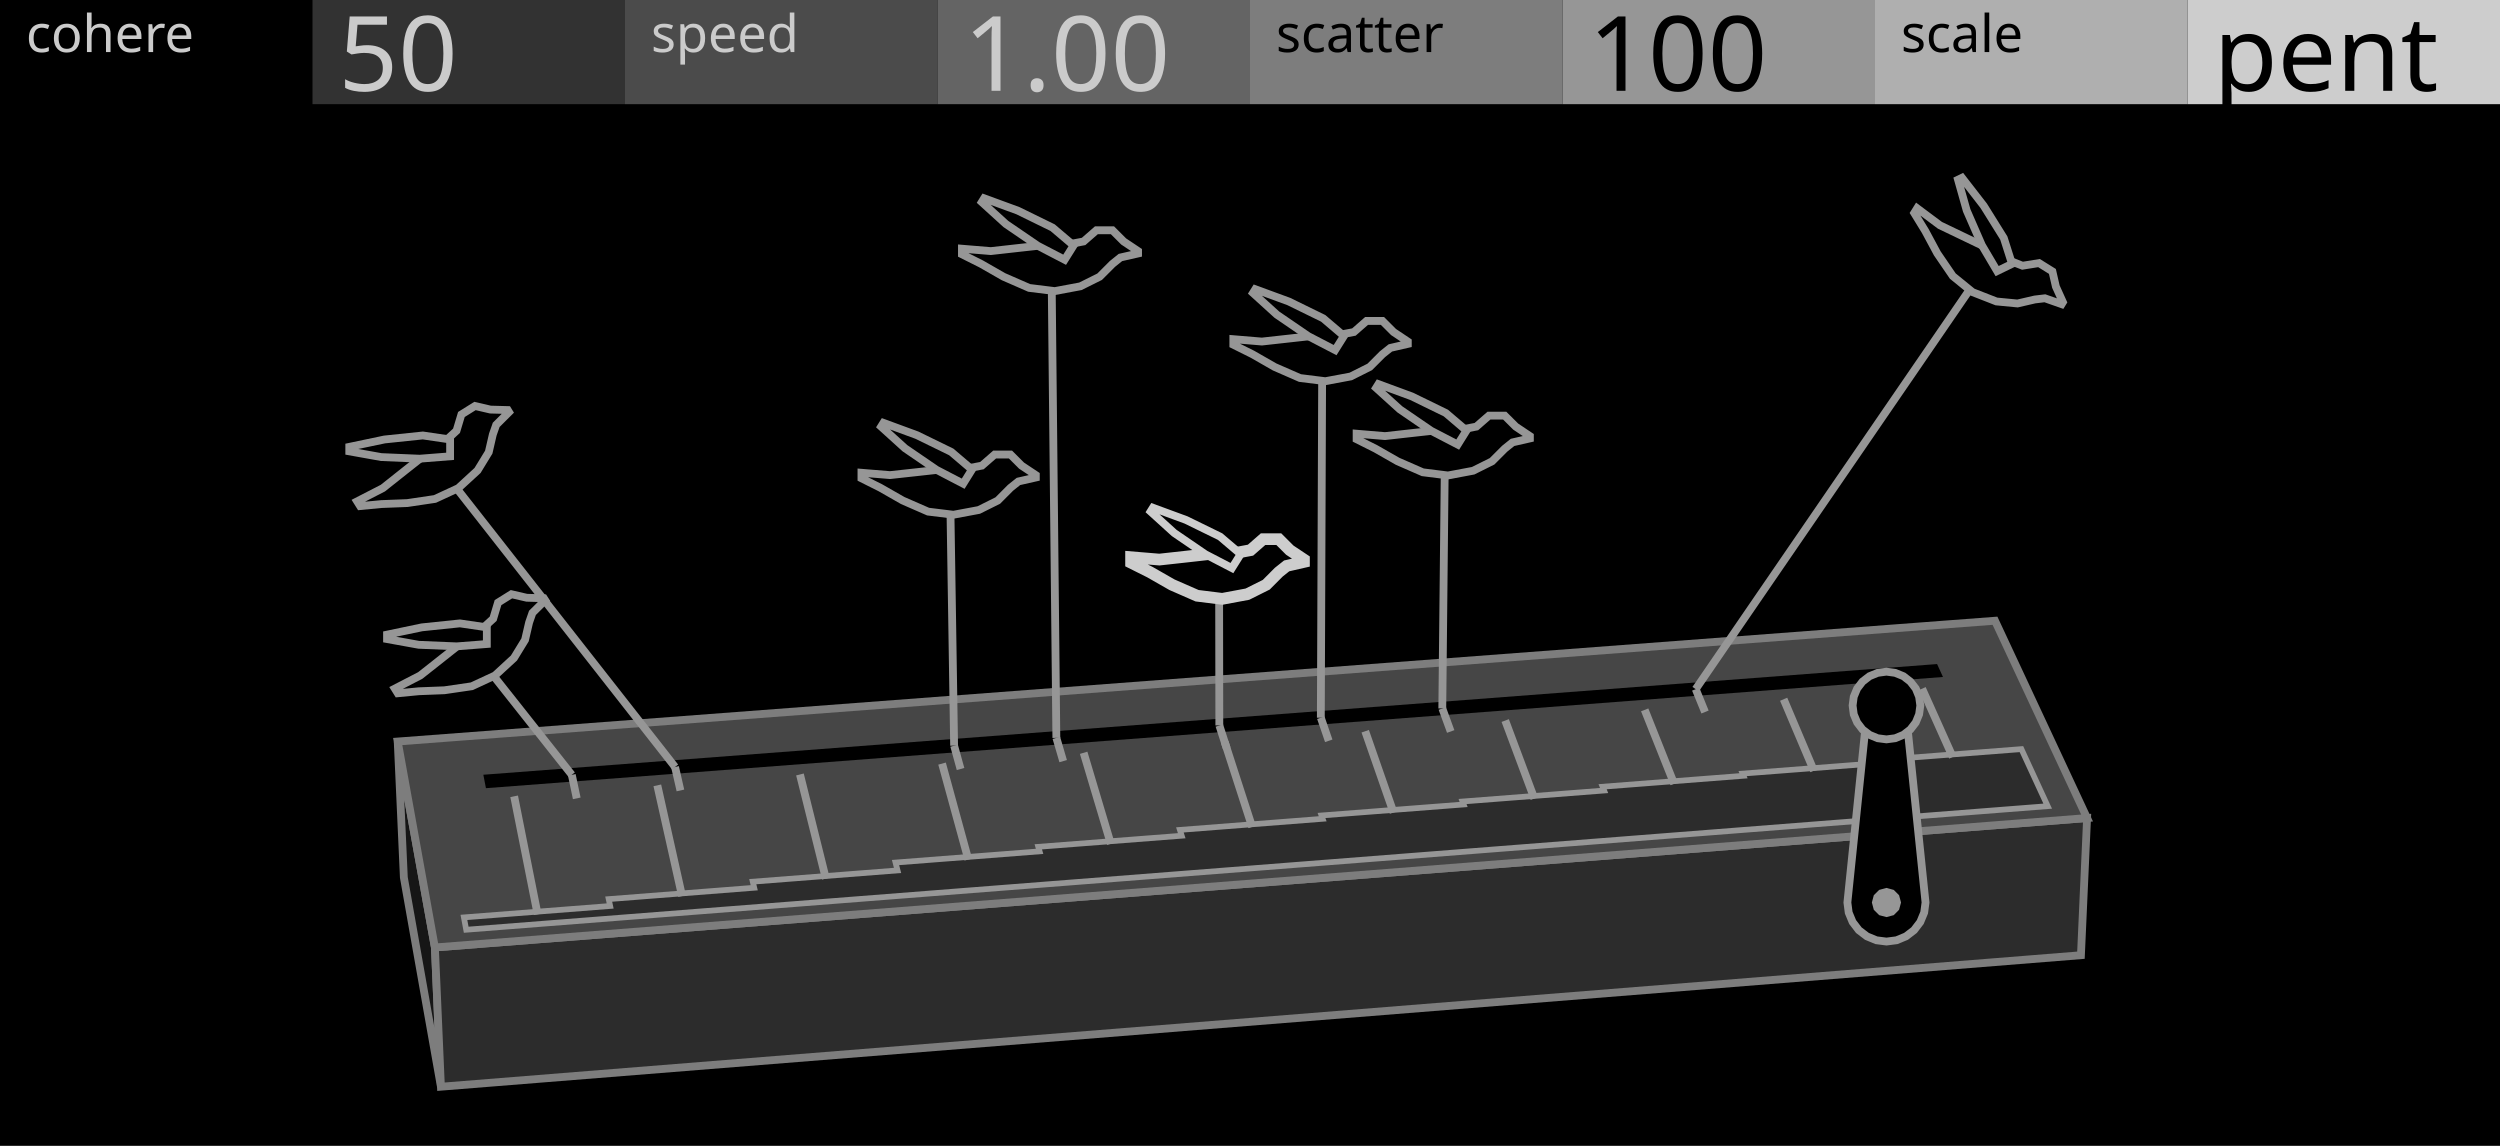
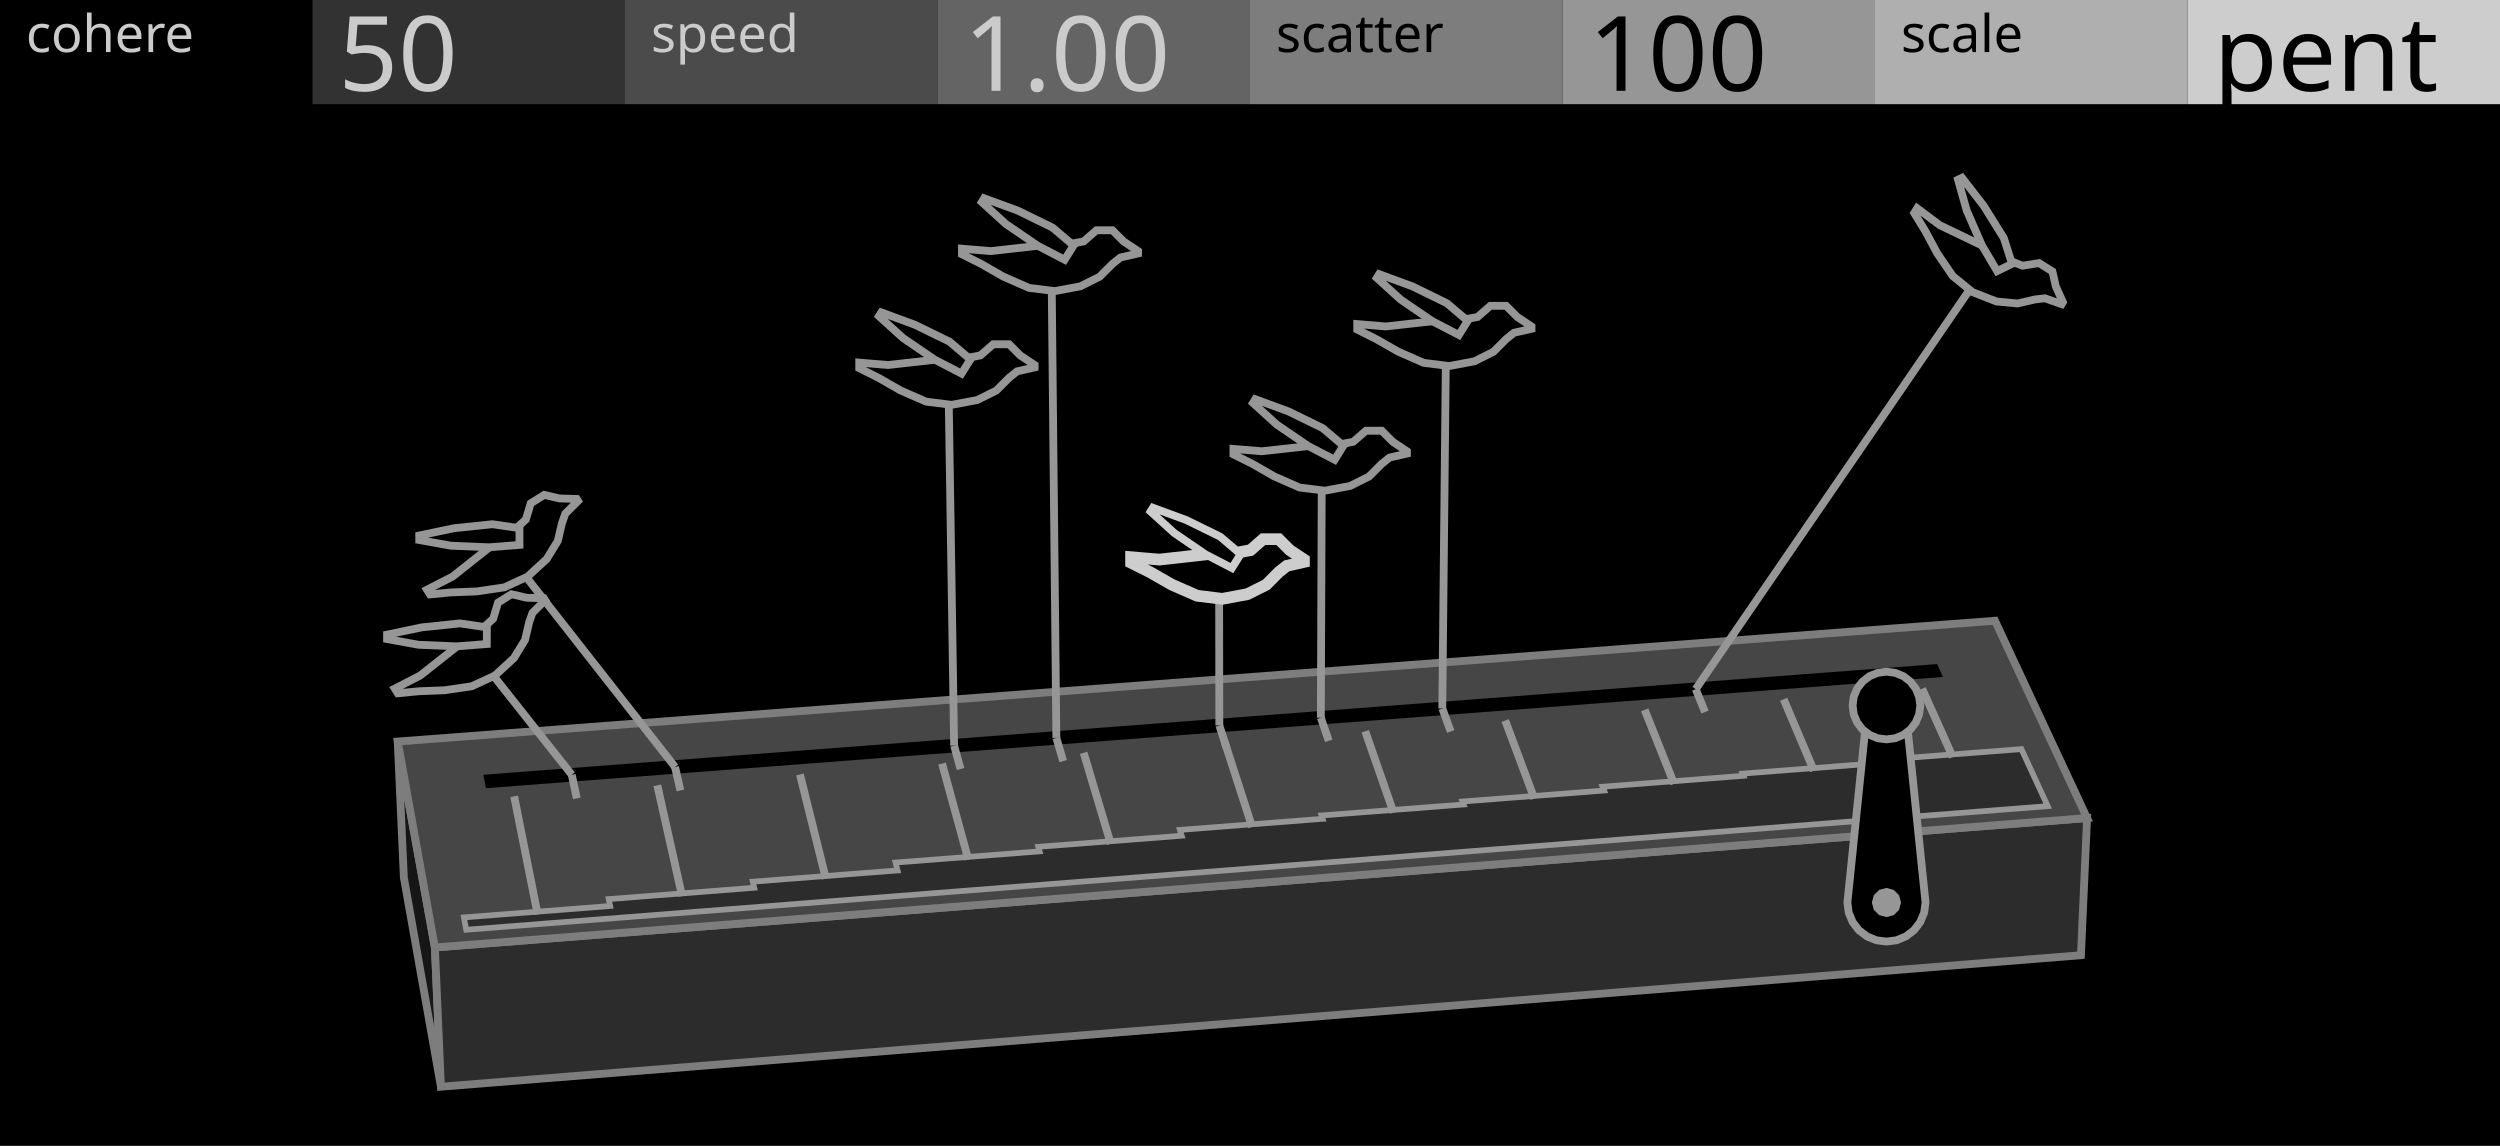
<svg xmlns="http://www.w3.org/2000/svg" width="480" height="220" viewBox="0 0 480 220">
  <g id="preview_canvas">
    <rect x="0" y="0" width="480" height="220" fill="#000000" stroke="none" />
  </g>
  <g id="preview_header">
    <rect x="0" y="0" width="60" height="20" fill="#000000" stroke="none" />
    <rect x="60" y="0" width="60" height="20" fill="#323232" stroke="none" />
    <rect x="120" y="0" width="60" height="20" fill="#4B4B4B" stroke="none" />
    <rect x="180" y="0" width="60" height="20" fill="#646464" stroke="none" />
    <rect x="240" y="0" width="60" height="20" fill="#7D7D7D" stroke="none" />
    <rect x="300" y="0" width="60" height="20" fill="#969696" stroke="none" />
    <rect x="360" y="0" width="60" height="20" fill="#AFAFAF" stroke="none" />
    <rect x="420" y="0" width="60" height="20" fill="#CDCDCD" stroke="none" />
    <text transform="matrix(1 0 0 1 5 10)" fill="#CBCBCB" stroke="none" font-family="UniversNextPro-Light" font-size="10px">cohere</text>
    <text transform="matrix(1 0 0 1 125 10)" fill="#CBCBCB" stroke="none" font-family="UniversNextPro-Light" font-size="10px">speed</text>
    <text transform="matrix(1 0 0 1 245 10)" fill="#000000" stroke="none" font-family="UniversNextPro-Light" font-size="10px">scatter</text>
    <text transform="matrix(1 0 0 1 365 10)" fill="#000000" stroke="none" font-family="UniversNextPro-Light" font-size="10px">scale</text>
    <text transform="matrix(1 0 0 1 65 17.44)" fill="#CBCBCB" stroke="none" font-family="UniversNextPro-Light" font-size="20px">50</text>
    <text transform="matrix(1 0 0 1 185 17.44)" fill="#CBCBCB" stroke="none" font-family="UniversNextPro-Light" font-size="20px">1.00</text>
    <text transform="matrix(1 0 0 1 305 17.44)" fill="#000000" stroke="none" font-family="UniversNextPro-Light" font-size="20px">100</text>
    <text transform="matrix(1 0 0 1 425 17.44)" fill="#000000" stroke="none" font-family="UniversNextPro-Light" font-size="20px">pent</text>
  </g>
  <path d="M 83.5 181.91 L 76.36 142.37 L 77.54 168.48 L 84.66 208.65 Z" fill="#161616" stroke="#7D7D7D" stroke-width="1.5" />
  <path d="M 83.5 181.91 L 400.72 157.06 L 399.54 183.4 L 84.66 208.65 Z" fill="#2C2C2C" stroke="#7D7D7D" stroke-width="1.5" />
  <path d="M 83.5 181.91 L 400.72 157.06 L 383.04 119.18 L 76.36 142.37 Z" fill="#464646" stroke="#7D7D7D" stroke-width="1.5" />
  <path d="M 93.3 151.33 L 373.05 129.98 L 371.92 127.5 L 92.8 148.75 Z" fill="#000000" stroke="none" stroke-width="0" />
  <path d="M 89.51 178.51 L 393.16 154.78 L 388.11 143.83 L 361.28 145.9 L 361.52 146.45 L 334.58 148.53 L 334.75 148.95 L 307.7 151.05 L 307.99 151.78 L 280.81 153.89 L 281.02 154.46 L 253.73 156.57 L 253.95 157.21 L 226.54 159.34 L 226.89 160.46 L 199.35 162.59 L 199.6 163.46 L 171.94 165.61 L 172.33 167.12 L 144.53 169.28 L 144.81 170.45 L 116.87 172.63 L 117.15 173.95 L 89.07 176.14 Z" fill="#2C2C2C" stroke="#969696" stroke-width="1.1" />
  <path d="M 103.96 175.4 L 99.45 152.74 L 97.98 153.04 L 102.49 175.69 Z" fill="#969696" stroke="none" stroke-width="0" />
  <path d="M 131.69 171.88 L 126.94 150.62 L 125.47 150.95 L 130.23 172.21 Z" fill="#969696" stroke="none" stroke-width="0" />
  <path d="M 159.3 168.52 L 154.32 148.51 L 152.86 148.88 L 157.84 168.88 Z" fill="#969696" stroke="none" stroke-width="0" />
  <path d="M 186.64 164.83 L 181.6 146.41 L 180.15 146.81 L 185.2 165.23 Z" fill="#969696" stroke="none" stroke-width="0" />
  <path d="M 214 161.8 L 208.78 144.32 L 207.34 144.75 L 212.56 162.23 Z" fill="#969696" stroke="none" stroke-width="0" />
  <path d="M 241.13 158.54 L 235.85 142.23 L 234.43 142.69 L 239.7 159 Z" fill="#969696" stroke="none" stroke-width="0" />
  <path d="M 268.27 155.76 L 262.83 140.15 L 261.41 140.64 L 266.85 156.25 Z" fill="#969696" stroke="none" stroke-width="0" />
  <path d="M 295.3 153.06 L 289.7 138.08 L 288.3 138.61 L 293.89 153.58 Z" fill="#969696" stroke="none" stroke-width="0" />
  <path d="M 322.13 150.21 L 316.48 136.02 L 315.08 136.57 L 320.74 150.76 Z" fill="#969696" stroke="none" stroke-width="0" />
  <path d="M 348.96 147.68 L 343.15 133.96 L 341.77 134.55 L 347.58 148.26 Z" fill="#969696" stroke="none" stroke-width="0" />
  <path d="M 375.61 145.03 L 369.73 131.92 L 368.36 132.53 L 374.24 145.65 Z" fill="#969696" stroke="none" stroke-width="0" />
  <path d="M 369.7 173.28 L 369.44 175.22 L 368.69 177.03 L 367.5 178.59 L 365.95 179.78 L 364.14 180.53 L 362.2 180.78 L 360.26 180.53 L 358.45 179.78 L 356.89 178.59 L 355.7 177.03 L 354.95 175.22 L 354.7 173.28 L 358.6 135.46 L 365.8 135.46 Z" fill="#000000" stroke="#969696" stroke-width="1.5" />
  <path d="M 365 173.28 L 364.62 174.68 L 363.6 175.71 L 362.2 176.08 L 360.8 175.71 L 359.77 174.68 L 359.4 173.28 L 359.77 171.88 L 360.8 170.86 L 362.2 170.48 L 363.6 170.86 L 364.62 171.88 Z" fill="#969696" stroke="none" stroke-width="0" />
  <path d="M 368.7 135.46 L 368.47 137.15 L 367.83 138.71 L 366.79 140.06 L 365.45 141.09 L 363.88 141.74 L 362.2 141.96 L 360.51 141.74 L 358.95 141.09 L 357.6 140.06 L 356.57 138.71 L 355.92 137.15 L 355.7 135.46 L 355.92 133.78 L 356.57 132.21 L 357.6 130.87 L 358.95 129.83 L 360.51 129.19 L 362.2 128.96 L 363.88 129.19 L 365.45 129.83 L 366.79 130.87 L 367.83 132.21 L 368.47 133.78 Z" fill="#000000" stroke="#969696" stroke-width="1.5" />
  <path d="M 109.05 148.92 L 110 153.44 L 111.47 153.13 L 110.52 148.61 Z" fill="#969696" stroke="none" stroke-width="0" />
  <path d="M 110.37 148.3 L 93.5 126.97 L 92.32 127.9 L 109.2 149.23 Z" fill="#969696" stroke="none" stroke-width="0" />
  <path d="M 128.88 147.42 L 129.91 151.93 L 131.37 151.6 L 130.34 147.09 Z" fill="#969696" stroke="none" stroke-width="0" />
-   <path d="M 130.2 146.79 L 86.44 90.98 L 85.26 91.9 L 129.02 147.72 Z" fill="#969696" stroke="none" stroke-width="0" />
+   <path d="M 130.2 146.79 L 99.77 107.97 L 98.59 108.89 L 129.02 147.72 Z" fill="#969696" stroke="none" stroke-width="0" />
  <path d="M 182.47 143.37 L 183.7 147.85 L 185.15 147.45 L 183.91 142.97 Z" fill="#969696" stroke="none" stroke-width="0" />
-   <path d="M 183.94 143.16 L 183.2 95.78 L 181.7 95.8 L 182.44 143.18 Z" fill="#969696" stroke="none" stroke-width="0" />
+   <path d="M 183.94 143.16 L 182.87 74.66 L 181.37 74.68 L 182.44 143.18 Z" fill="#969696" stroke="none" stroke-width="0" />
  <path d="M 202.1 141.88 L 203.41 146.35 L 204.85 145.93 L 203.54 141.46 Z" fill="#969696" stroke="none" stroke-width="0" />
  <path d="M 203.57 141.67 L 202.66 52.81 L 201.16 52.83 L 202.07 141.68 Z" fill="#969696" stroke="none" stroke-width="0" />
  <path d="M 233.4 139.52 L 234.84 143.97 L 236.26 143.5 L 234.83 139.06 Z" fill="#969696" stroke="none" stroke-width="0" />
  <path d="M 234.86 139.29 L 234.82 111.96 L 233.32 111.97 L 233.36 139.29 Z" fill="#969696" stroke="none" stroke-width="0" />
  <path d="M 252.89 138.04 L 254.41 142.48 L 255.83 141.99 L 254.31 137.56 Z" fill="#969696" stroke="none" stroke-width="0" />
-   <path d="M 254.35 137.8 L 254.61 70.15 L 253.11 70.14 L 252.85 137.8 Z" fill="#969696" stroke="none" stroke-width="0" />
+   <path d="M 254.35 137.8 L 254.53 91.19 L 253.03 91.18 L 252.85 137.8 Z" fill="#969696" stroke="none" stroke-width="0" />
  <path d="M 276.22 136.28 L 277.83 140.7 L 279.24 140.19 L 277.63 135.77 Z" fill="#969696" stroke="none" stroke-width="0" />
-   <path d="M 277.67 136.03 L 278.16 88.27 L 276.66 88.26 L 276.17 136.02 Z" fill="#969696" stroke="none" stroke-width="0" />
+   <path d="M 277.67 136.03 L 278.37 67.25 L 276.87 67.23 L 276.17 136.02 Z" fill="#969696" stroke="none" stroke-width="0" />
  <path d="M 324.88 132.6 L 326.67 136.99 L 328.06 136.42 L 326.27 132.03 Z" fill="#969696" stroke="none" stroke-width="0" />
  <path d="M 326.19 132.74 L 380.44 53.63 L 379.2 52.78 L 324.95 131.89 Z" fill="#969696" stroke="none" stroke-width="0" />
  <path d="M 104.42 114.86 L 104.67 115.25 L 102.23 117.67 L 101.59 119.51 L 100.81 122.86 L 98.68 126.34 L 95.04 129.69 L 90.59 131.76 L 85.33 132.53 L 80.43 132.72 L 76.37 133.11 L 75.81 132.21 L 80.69 129.69 L 85.01 126.28 L 89.33 122.86 L 92.86 120.47 L 94.69 118.8 L 95.62 115.7 L 98.2 114.09 L 101.14 114.77 Z" fill="#000000" stroke="#969696" stroke-width="1.5" />
  <path d="M 93.47 123.65 L 87.69 124.1 L 80.39 123.8 L 74.31 122.7 L 74.31 121.85 L 81 120.45 L 88.3 119.69 L 93.47 120.45 Z" fill="#000000" stroke="#969696" stroke-width="1.5" />
-   <path d="M 97.49 78.73 L 97.73 79.12 L 95.27 81.57 L 94.62 83.43 L 93.84 86.81 L 91.69 90.33 L 88 93.72 L 83.51 95.8 L 78.2 96.59 L 73.25 96.78 L 69.14 97.17 L 68.57 96.26 L 73.51 93.72 L 77.87 90.26 L 82.24 86.81 L 85.81 84.4 L 87.65 82.71 L 88.59 79.58 L 91.2 77.95 L 94.16 78.64 Z" fill="#000000" stroke="#969696" stroke-width="1.5" />
-   <path d="M 86.42 87.61 L 80.58 88.07 L 73.2 87.76 L 67.06 86.66 L 67.06 85.8 L 73.82 84.38 L 81.19 83.61 L 86.42 84.38 Z" fill="#000000" stroke="#969696" stroke-width="1.5" />
-   <path d="M 198.88 91.22 L 198.88 91.68 L 195.54 92.44 L 194.01 93.66 L 191.58 96.1 L 187.93 97.92 L 183.06 98.83 L 178.19 98.23 L 173.32 96.1 L 169.05 93.66 L 165.4 91.83 L 165.4 90.77 L 170.88 91.22 L 176.36 90.62 L 181.84 90.01 L 186.1 89.86 L 188.53 89.4 L 190.97 87.27 L 194.01 87.27 L 196.14 89.4 Z" fill="#000000" stroke="#969696" stroke-width="1.5" />
-   <path d="M 184.93 92.87 L 179.78 90.19 L 173.75 86.06 L 169.17 81.91 L 169.62 81.19 L 176.04 83.55 L 182.64 86.77 L 186.62 90.16 Z" fill="#000000" stroke="#969696" stroke-width="1.5" />
+   <path d="M 110.74 95.8 L 110.98 96.19 L 108.54 98.62 L 107.89 100.46 L 107.11 103.83 L 104.97 107.33 L 101.31 110.7 L 96.84 112.77 L 91.56 113.55 L 86.64 113.74 L 82.56 114.13 L 81.99 113.22 L 86.9 110.7 L 91.24 107.26 L 95.58 103.83 L 99.13 101.43 L 100.96 99.75 L 101.9 96.64 L 104.49 95.02 L 107.44 95.7 Z" fill="#000000" stroke="#969696" stroke-width="1.5" />
+   <path d="M 99.74 104.62 L 93.93 105.08 L 86.6 104.78 L 80.49 103.68 L 80.49 102.82 L 87.21 101.41 L 94.54 100.65 L 99.74 101.41 Z" fill="#000000" stroke="#969696" stroke-width="1.5" />
+   <path d="M 198.65 70.08 L 198.65 70.54 L 195.28 71.3 L 193.75 72.53 L 191.3 74.98 L 187.63 76.81 L 182.73 77.73 L 177.83 77.12 L 172.93 74.98 L 168.65 72.53 L 164.97 70.69 L 164.97 69.62 L 170.48 70.08 L 175.99 69.47 L 181.5 68.86 L 185.79 68.7 L 188.24 68.24 L 190.69 66.1 L 193.75 66.1 L 195.89 68.24 Z" fill="#000000" stroke="#969696" stroke-width="1.5" />
+   <path d="M 184.61 71.73 L 179.44 69.04 L 173.37 64.89 L 168.76 60.71 L 169.22 59.98 L 175.67 62.36 L 182.31 65.6 L 186.32 69.01 Z" fill="#000000" stroke="#969696" stroke-width="1.5" />
  <path d="M 218.51 48.21 L 218.51 48.67 L 215.12 49.44 L 213.59 50.67 L 211.13 53.13 L 207.44 54.97 L 202.52 55.89 L 197.6 55.28 L 192.68 53.13 L 188.38 50.67 L 184.69 48.82 L 184.69 47.75 L 190.23 48.21 L 195.76 47.59 L 201.29 46.98 L 205.6 46.82 L 208.05 46.36 L 210.51 44.21 L 213.59 44.21 L 215.74 46.36 Z" fill="#000000" stroke="#969696" stroke-width="1.5" />
  <path d="M 204.41 49.87 L 199.22 47.17 L 193.12 43 L 188.5 38.8 L 188.95 38.07 L 195.44 40.45 L 202.1 43.71 L 206.13 47.13 Z" fill="#000000" stroke="#969696" stroke-width="1.5" />
  <path d="M 250.36 107.44 L 250.36 107.89 L 247.04 108.65 L 245.53 109.85 L 243.12 112.27 L 239.5 114.08 L 234.67 114.98 L 229.84 114.38 L 225.02 112.27 L 220.79 109.85 L 217.17 108.04 L 217.17 106.99 L 222.6 107.44 L 228.03 106.84 L 233.46 106.23 L 237.69 106.08 L 240.1 105.63 L 242.51 103.52 L 245.53 103.52 L 247.64 105.63 Z" fill="#000000" stroke="#CDCDCD" stroke-width="2.25" />
  <path d="M 236.53 109.07 L 231.43 106.42 L 225.45 102.33 L 220.91 98.21 L 221.36 97.49 L 227.72 99.83 L 234.26 103.03 L 238.21 106.39 Z" fill="#000000" stroke="#CDCDCD" stroke-width="1.5" />
-   <path d="M 270.3 65.58 L 270.3 66.03 L 266.95 66.8 L 265.43 68.01 L 262.99 70.45 L 259.34 72.28 L 254.47 73.19 L 249.59 72.58 L 244.72 70.45 L 240.46 68.01 L 236.8 66.19 L 236.8 65.12 L 242.28 65.58 L 247.77 64.97 L 253.25 64.36 L 257.51 64.21 L 259.95 63.75 L 262.38 61.62 L 265.43 61.62 L 267.56 63.75 Z" fill="#000000" stroke="#969696" stroke-width="1.5" />
-   <path d="M 256.34 67.22 L 251.19 64.54 L 245.15 60.41 L 240.57 56.25 L 241.02 55.53 L 247.45 57.89 L 254.05 61.12 L 258.04 64.51 Z" fill="#000000" stroke="#969696" stroke-width="1.5" />
-   <path d="M 293.74 83.73 L 293.74 84.18 L 290.41 84.94 L 288.9 86.15 L 286.48 88.57 L 282.85 90.38 L 278.01 91.29 L 273.17 90.68 L 268.34 88.57 L 264.1 86.15 L 260.47 84.33 L 260.47 83.27 L 265.92 83.73 L 271.36 83.12 L 276.8 82.52 L 281.04 82.37 L 283.46 81.91 L 285.88 79.8 L 288.9 79.8 L 291.02 81.91 Z" fill="#000000" stroke="#969696" stroke-width="1.5" />
-   <path d="M 279.88 85.36 L 274.76 82.7 L 268.77 78.6 L 264.21 74.47 L 264.66 73.75 L 271.04 76.1 L 277.6 79.3 L 281.56 82.67 Z" fill="#000000" stroke="#969696" stroke-width="1.5" />
+   <path d="M 270.13 86.64 L 270.13 87.09 L 266.8 87.85 L 265.29 89.06 L 262.86 91.49 L 259.23 93.3 L 254.38 94.21 L 249.54 93.61 L 244.69 91.49 L 240.45 89.06 L 236.82 87.25 L 236.82 86.19 L 242.27 86.64 L 247.72 86.04 L 253.17 85.43 L 257.41 85.28 L 259.83 84.82 L 262.26 82.7 L 265.29 82.7 L 267.41 84.82 Z" fill="#000000" stroke="#969696" stroke-width="1.5" />
+   <path d="M 256.25 88.28 L 251.13 85.61 L 245.13 81.51 L 240.57 77.37 L 241.02 76.65 L 247.4 79 L 253.97 82.21 L 257.93 85.58 Z" fill="#000000" stroke="#969696" stroke-width="1.5" />
+   <path d="M 294.05 62.68 L 294.05 63.13 L 290.7 63.89 L 289.18 65.11 L 286.75 67.54 L 283.1 69.37 L 278.23 70.28 L 273.36 69.67 L 268.5 67.54 L 264.24 65.11 L 260.59 63.28 L 260.59 62.22 L 266.06 62.68 L 271.54 62.07 L 277.01 61.46 L 281.27 61.31 L 283.71 60.85 L 286.14 58.72 L 289.18 58.72 L 291.31 60.85 Z" fill="#000000" stroke="#969696" stroke-width="1.5" />
+   <path d="M 280.1 64.32 L 274.96 61.64 L 268.93 57.52 L 264.35 53.36 L 264.8 52.64 L 271.22 55 L 277.81 58.23 L 281.8 61.61 Z" fill="#000000" stroke="#969696" stroke-width="1.5" />
  <path d="M 396.08 58.01 L 395.84 58.4 L 392.62 57.27 L 390.69 57.5 L 387.36 58.27 L 383.31 57.88 L 378.73 56.09 L 374.94 53.01 L 371.96 48.65 L 369.65 44.35 L 367.53 40.89 L 368.09 39.99 L 372.47 43.26 L 377.41 45.63 L 382.35 48.01 L 386.02 50.12 L 388.32 51.02 L 391.49 50.51 L 394.06 52.11 L 394.73 55.03 Z" fill="#000000" stroke="#969696" stroke-width="1.5" />
  <path d="M 383.45 52.05 L 380.52 47.08 L 377.61 40.42 L 375.94 34.5 L 376.7 34.13 L 380.87 39.51 L 384.73 45.7 L 386.31 50.66 Z" fill="#000000" stroke="#969696" stroke-width="1.5" />
</svg>
